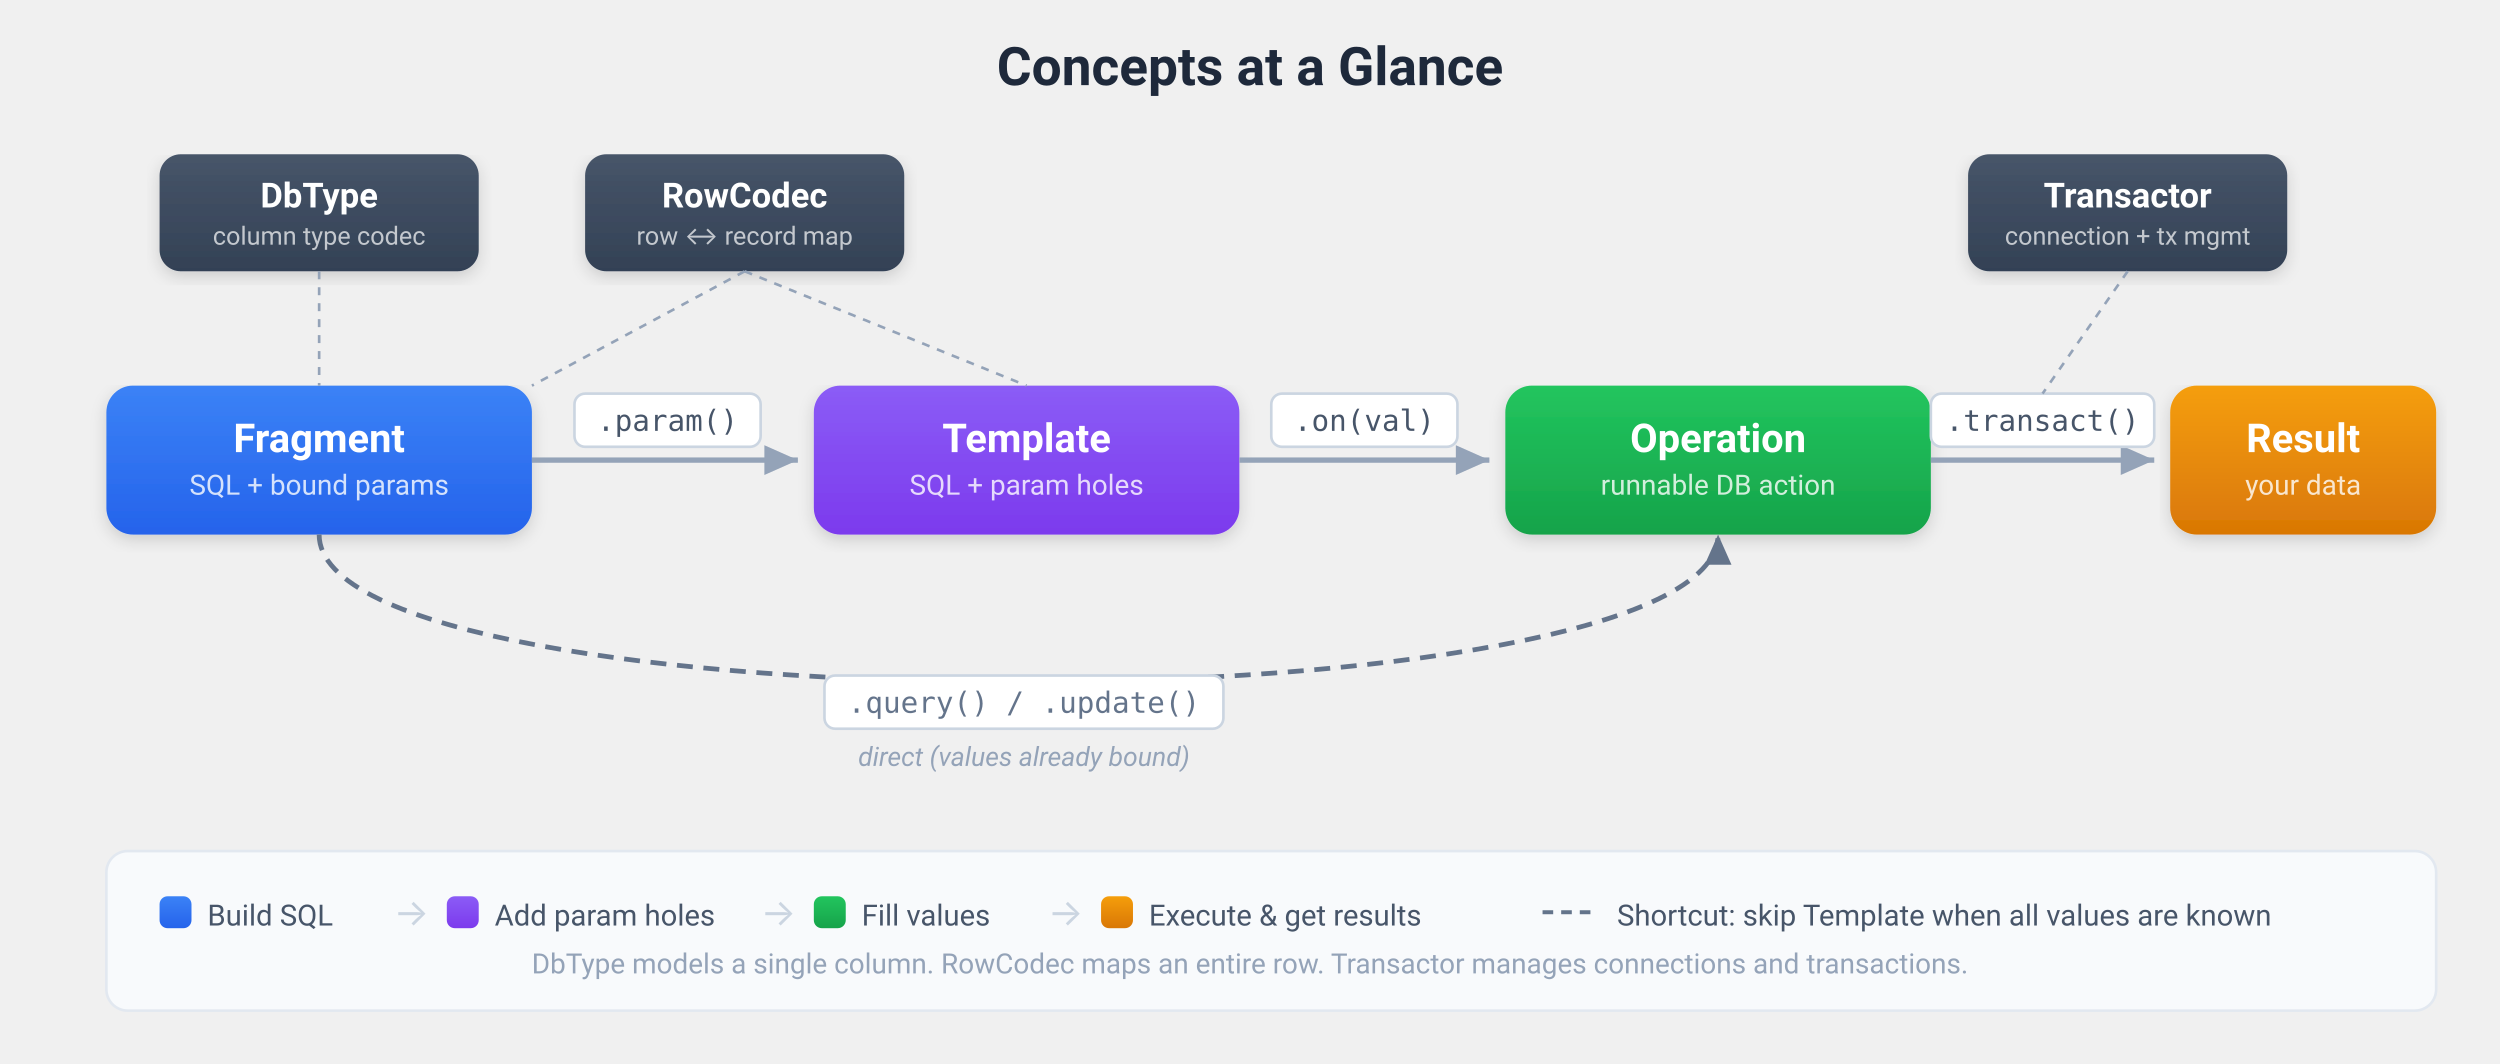
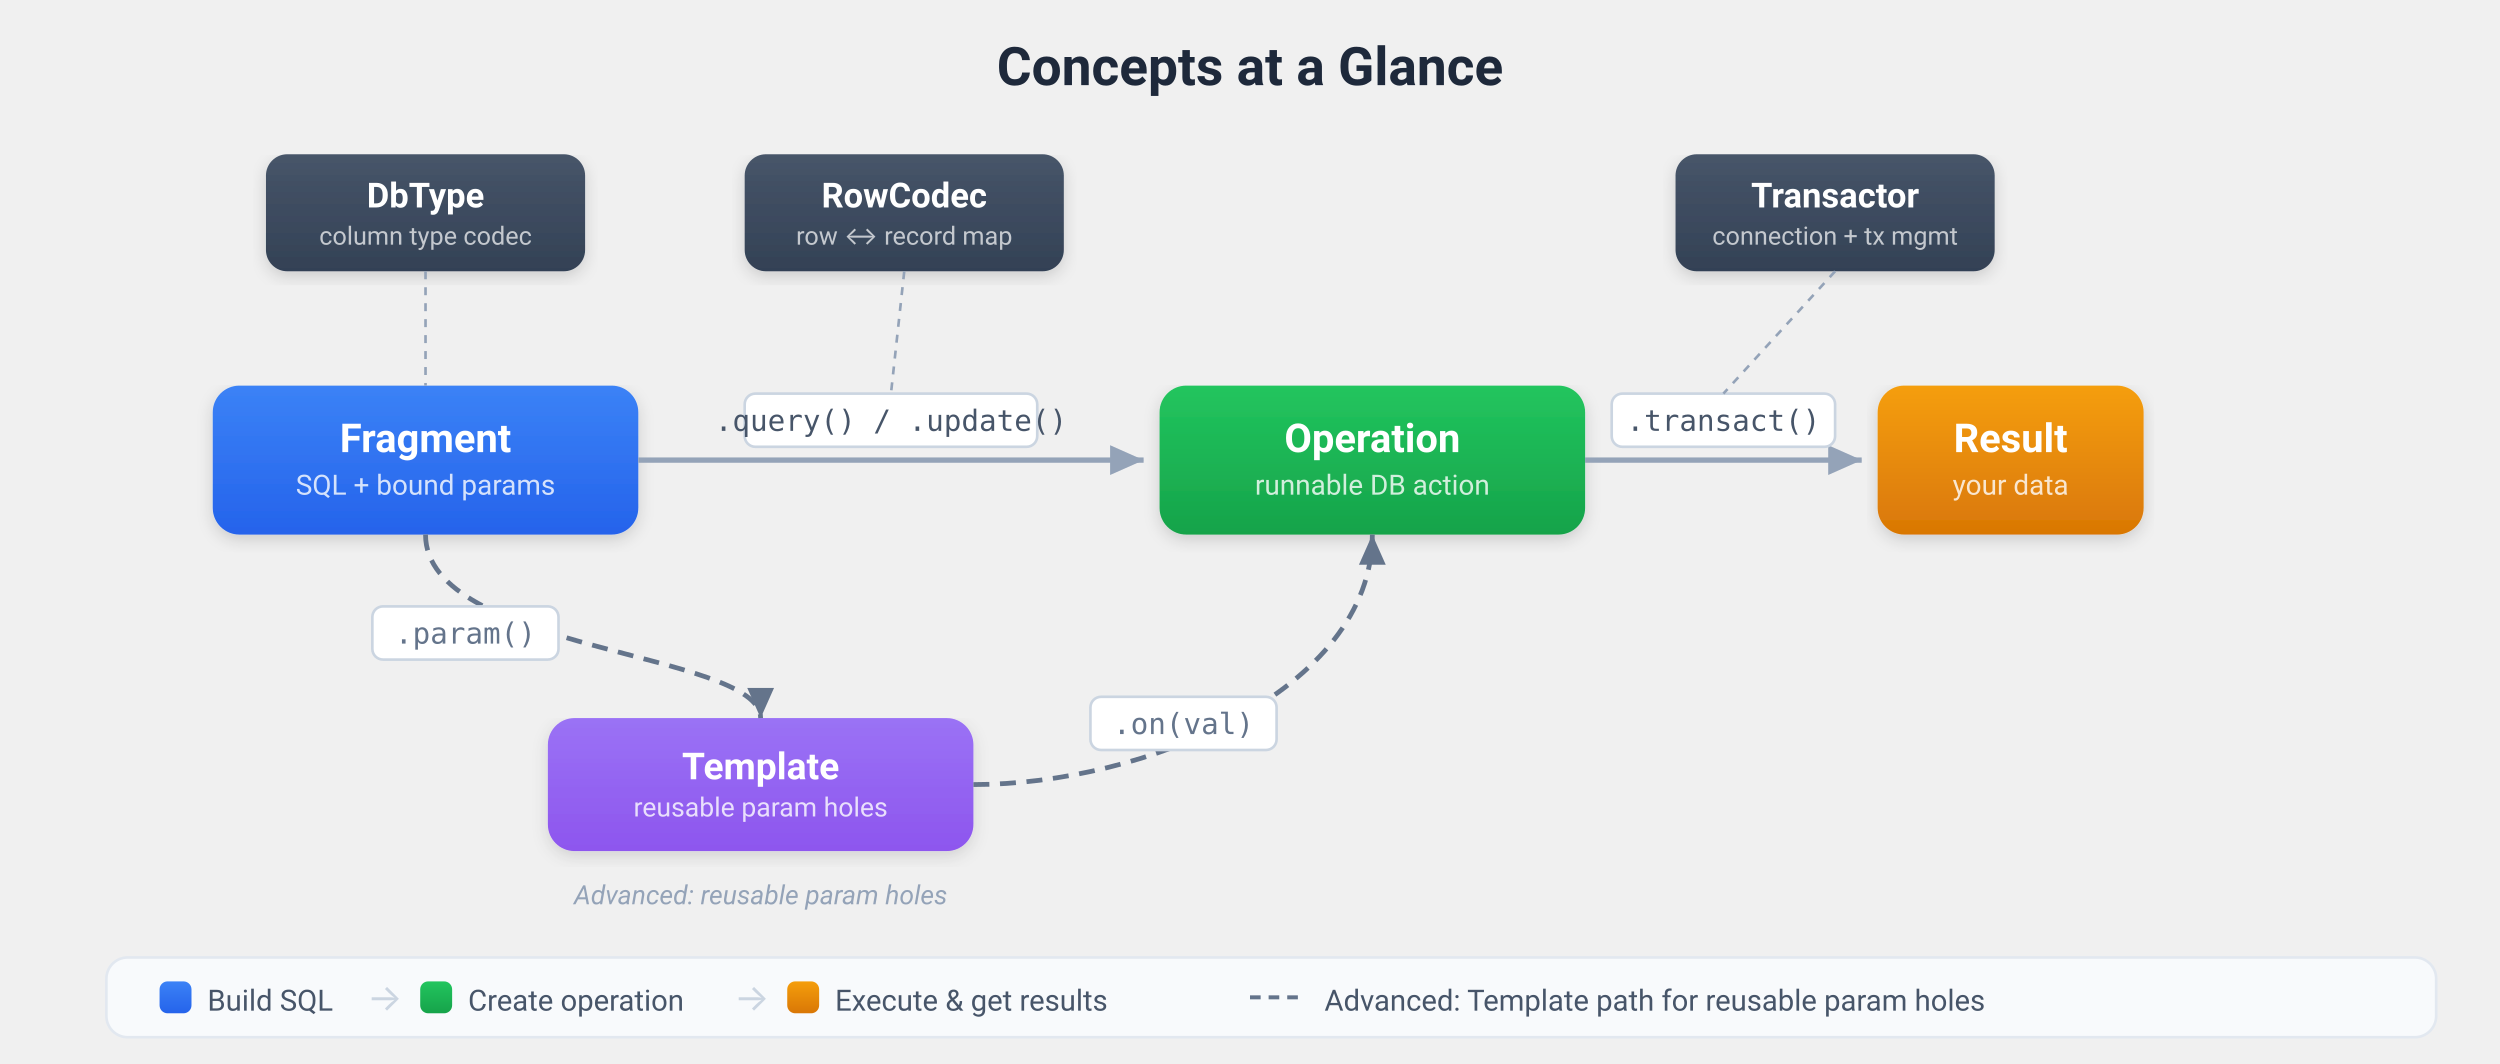
<svg xmlns="http://www.w3.org/2000/svg" viewBox="0 0 940 400" font-family="-apple-system, BlinkMacSystemFont, 'Segoe UI', Roboto, sans-serif">
  <defs>
    <marker id="arr" viewBox="0 0 10 10" refX="9" refY="5" markerWidth="7" markerHeight="7" orient="auto-start-reverse">
      <path d="M 0 1 L 9 5 L 0 9 z" fill="#94a3b8" />
    </marker>
    <marker id="arr-dash" viewBox="0 0 10 10" refX="9" refY="5" markerWidth="7" markerHeight="7" orient="auto-start-reverse">
      <path d="M 0 1 L 9 5 L 0 9 z" fill="#64748b" />
    </marker>
    <linearGradient id="gFragment" x1="0" y1="0" x2="0" y2="1">
      <stop offset="0%" stop-color="#3b82f6" />
      <stop offset="100%" stop-color="#2563eb" />
    </linearGradient>
    <linearGradient id="gTemplate" x1="0" y1="0" x2="0" y2="1">
      <stop offset="0%" stop-color="#8b5cf6" />
      <stop offset="100%" stop-color="#7c3aed" />
    </linearGradient>
    <linearGradient id="gOperation" x1="0" y1="0" x2="0" y2="1">
      <stop offset="0%" stop-color="#22c55e" />
      <stop offset="100%" stop-color="#16a34a" />
    </linearGradient>
    <linearGradient id="gResult" x1="0" y1="0" x2="0" y2="1">
      <stop offset="0%" stop-color="#f59e0b" />
      <stop offset="100%" stop-color="#d97706" />
    </linearGradient>
    <linearGradient id="gSupport" x1="0" y1="0" x2="0" y2="1">
      <stop offset="0%" stop-color="#475569" />
      <stop offset="100%" stop-color="#334155" />
    </linearGradient>
    <filter id="shadow" x="-4%" y="-4%" width="108%" height="116%">
      <feDropShadow dx="0" dy="2" stdDeviation="3" flood-opacity="0.15" />
    </filter>
  </defs>
  <text x="470" y="32" text-anchor="middle" font-size="20" font-weight="700" fill="#1e293b">Concepts at a Glance</text>
-   <rect x="40" y="145" width="160" height="56" rx="10" fill="url(#gFragment)" filter="url(#shadow)" />
-   <text x="120" y="170" text-anchor="middle" font-size="15" font-weight="700" fill="white">Fragment</text>
-   <text x="120" y="186" text-anchor="middle" font-size="10.5" fill="rgba(255,255,255,0.8)">SQL + bound params</text>
-   <line x1="200" y1="173" x2="300" y2="173" stroke="#94a3b8" stroke-width="2" marker-end="url(#arr)" />
-   <rect x="216" y="148" width="70" height="20" rx="4" fill="white" stroke="#cbd5e1" stroke-width="1" />
-   <text x="251" y="162" text-anchor="middle" font-size="11" fill="#475569" font-family="'SF Mono', 'Fira Code', monospace">.param()</text>
-   <rect x="306" y="145" width="160" height="56" rx="10" fill="url(#gTemplate)" filter="url(#shadow)" />
-   <text x="386" y="170" text-anchor="middle" font-size="15" font-weight="700" fill="white">Template</text>
-   <text x="386" y="186" text-anchor="middle" font-size="10.5" fill="rgba(255,255,255,0.8)">SQL + param holes</text>
-   <line x1="466" y1="173" x2="560" y2="173" stroke="#94a3b8" stroke-width="2" marker-end="url(#arr)" />
-   <rect x="478" y="148" width="70" height="20" rx="4" fill="white" stroke="#cbd5e1" stroke-width="1" />
-   <text x="513" y="162" text-anchor="middle" font-size="11" fill="#475569" font-family="'SF Mono', 'Fira Code', monospace">.on(val)</text>
-   <rect x="566" y="145" width="160" height="56" rx="10" fill="url(#gOperation)" filter="url(#shadow)" />
-   <text x="646" y="170" text-anchor="middle" font-size="15" font-weight="700" fill="white">Operation</text>
-   <text x="646" y="186" text-anchor="middle" font-size="10.5" fill="rgba(255,255,255,0.8)">runnable DB action</text>
-   <line x1="726" y1="173" x2="810" y2="173" stroke="#94a3b8" stroke-width="2" marker-end="url(#arr)" />
-   <rect x="726" y="148" width="84" height="20" rx="4" fill="white" stroke="#cbd5e1" stroke-width="1" />
-   <text x="768" y="162" text-anchor="middle" font-size="11" fill="#475569" font-family="'SF Mono', 'Fira Code', monospace">.transact()</text>
-   <rect x="816" y="145" width="100" height="56" rx="10" fill="url(#gResult)" filter="url(#shadow)" />
-   <text x="866" y="170" text-anchor="middle" font-size="15" font-weight="700" fill="white">Result</text>
-   <text x="866" y="186" text-anchor="middle" font-size="10.5" fill="rgba(255,255,255,0.8)">your data</text>
-   <path d="M 120 201 C 120 275, 646 275, 646 201" fill="none" stroke="#64748b" stroke-width="1.8" stroke-dasharray="6,4" marker-end="url(#arr-dash)" />
-   <rect x="310" y="254" width="150" height="20" rx="4" fill="white" stroke="#cbd5e1" stroke-width="1" />
-   <text x="385" y="268" text-anchor="middle" font-size="11" fill="#64748b" font-family="'SF Mono', 'Fira Code', monospace">.query() / .update()</text>
-   <text x="385" y="288" text-anchor="middle" font-size="10" fill="#94a3b8" font-style="italic">direct (values already bound)</text>
-   <rect x="60" y="58" width="120" height="44" rx="8" fill="url(#gSupport)" filter="url(#shadow)" />
-   <text x="120" y="78" text-anchor="middle" font-size="13" font-weight="600" fill="white">DbType</text>
-   <text x="120" y="92" text-anchor="middle" font-size="9.5" fill="rgba(255,255,255,0.7)">column type codec</text>
-   <rect x="220" y="58" width="120" height="44" rx="8" fill="url(#gSupport)" filter="url(#shadow)" />
-   <text x="280" y="78" text-anchor="middle" font-size="13" font-weight="600" fill="white">RowCodec</text>
-   <text x="280" y="92" text-anchor="middle" font-size="9.5" fill="rgba(255,255,255,0.7)">row ↔ record map</text>
-   <rect x="740" y="58" width="120" height="44" rx="8" fill="url(#gSupport)" filter="url(#shadow)" />
-   <text x="800" y="78" text-anchor="middle" font-size="13" font-weight="600" fill="white">Transactor</text>
-   <text x="800" y="92" text-anchor="middle" font-size="9.5" fill="rgba(255,255,255,0.7)">connection + tx mgmt</text>
-   <line x1="120" y1="102" x2="120" y2="145" stroke="#94a3b8" stroke-width="1" stroke-dasharray="3,3" />
-   <line x1="280" y1="102" x2="200" y2="145" stroke="#94a3b8" stroke-width="1" stroke-dasharray="3,3" />
-   <line x1="280" y1="102" x2="386" y2="145" stroke="#94a3b8" stroke-width="1" stroke-dasharray="3,3" />
-   <line x1="800" y1="102" x2="768" y2="148" stroke="#94a3b8" stroke-width="1" stroke-dasharray="3,3" />
-   <rect x="40" y="320" width="876" height="60" rx="8" fill="#f8fafc" stroke="#e2e8f0" stroke-width="1" />
-   <rect x="60" y="337" width="12" height="12" rx="3" fill="url(#gFragment)" />
-   <text x="78" y="348" font-size="11" fill="#475569">Build SQL</text>
-   <text x="148" y="348" font-size="14" fill="#cbd5e1">→</text>
-   <rect x="168" y="337" width="12" height="12" rx="3" fill="url(#gTemplate)" />
-   <text x="186" y="348" font-size="11" fill="#475569">Add param holes</text>
-   <text x="286" y="348" font-size="14" fill="#cbd5e1">→</text>
-   <rect x="306" y="337" width="12" height="12" rx="3" fill="url(#gOperation)" />
-   <text x="324" y="348" font-size="11" fill="#475569">Fill values</text>
-   <text x="394" y="348" font-size="14" fill="#cbd5e1">→</text>
-   <rect x="414" y="337" width="12" height="12" rx="3" fill="url(#gResult)" />
-   <text x="432" y="348" font-size="11" fill="#475569">Execute &amp; get results</text>
-   <line x1="580" y1="343" x2="600" y2="343" stroke="#64748b" stroke-width="1.5" stroke-dasharray="4,3" />
-   <text x="608" y="348" font-size="11" fill="#475569">Shortcut: skip Template when all values are known</text>
-   <text x="470" y="366" text-anchor="middle" font-size="10.5" fill="#94a3b8">DbType models a single column. RowCodec maps an entire row. Transactor manages connections and transactions.</text>
+   <rect x="80" y="145" width="160" height="56" rx="10" fill="url(#gFragment)" filter="url(#shadow)" />
+   <text x="160" y="170" text-anchor="middle" font-size="15" font-weight="700" fill="white">Fragment</text>
+   <text x="160" y="186" text-anchor="middle" font-size="10.5" fill="rgba(255,255,255,0.8)">SQL + bound params</text>
+   <line x1="240" y1="173" x2="430" y2="173" stroke="#94a3b8" stroke-width="2" marker-end="url(#arr)" />
+   <rect x="280" y="148" width="110" height="20" rx="4" fill="white" stroke="#cbd5e1" stroke-width="1" />
+   <text x="335" y="162" text-anchor="middle" font-size="11" fill="#475569" font-family="'SF Mono', 'Fira Code', monospace">.query() / .update()</text>
+   <rect x="436" y="145" width="160" height="56" rx="10" fill="url(#gOperation)" filter="url(#shadow)" />
+   <text x="516" y="170" text-anchor="middle" font-size="15" font-weight="700" fill="white">Operation</text>
+   <text x="516" y="186" text-anchor="middle" font-size="10.5" fill="rgba(255,255,255,0.8)">runnable DB action</text>
+   <line x1="596" y1="173" x2="700" y2="173" stroke="#94a3b8" stroke-width="2" marker-end="url(#arr)" />
+   <rect x="606" y="148" width="84" height="20" rx="4" fill="white" stroke="#cbd5e1" stroke-width="1" />
+   <text x="648" y="162" text-anchor="middle" font-size="11" fill="#475569" font-family="'SF Mono', 'Fira Code', monospace">.transact()</text>
+   <rect x="706" y="145" width="100" height="56" rx="10" fill="url(#gResult)" filter="url(#shadow)" />
+   <text x="756" y="170" text-anchor="middle" font-size="15" font-weight="700" fill="white">Result</text>
+   <text x="756" y="186" text-anchor="middle" font-size="10.5" fill="rgba(255,255,255,0.8)">your data</text>
+   <rect x="206" y="270" width="160" height="50" rx="10" fill="url(#gTemplate)" filter="url(#shadow)" opacity="0.85" />
+   <text x="286" y="293" text-anchor="middle" font-size="14" font-weight="700" fill="white">Template</text>
+   <text x="286" y="307" text-anchor="middle" font-size="10" fill="rgba(255,255,255,0.8)">reusable param holes</text>
+   <path d="M 160 201 C 160 245, 286 245, 286 270" fill="none" stroke="#64748b" stroke-width="1.8" stroke-dasharray="6,4" marker-end="url(#arr-dash)" />
+   <rect x="140" y="228" width="70" height="20" rx="4" fill="white" stroke="#cbd5e1" stroke-width="1" />
+   <text x="175" y="242" text-anchor="middle" font-size="11" fill="#64748b" font-family="'SF Mono', 'Fira Code', monospace">.param()</text>
+   <path d="M 366 295 C 430 295, 516 260, 516 201" fill="none" stroke="#64748b" stroke-width="1.8" stroke-dasharray="6,4" marker-end="url(#arr-dash)" />
+   <rect x="410" y="262" width="70" height="20" rx="4" fill="white" stroke="#cbd5e1" stroke-width="1" />
+   <text x="445" y="276" text-anchor="middle" font-size="11" fill="#64748b" font-family="'SF Mono', 'Fira Code', monospace">.on(val)</text>
+   <text x="286" y="340" text-anchor="middle" font-size="10" fill="#94a3b8" font-style="italic">Advanced: reusable param holes</text>
+   <rect x="100" y="58" width="120" height="44" rx="8" fill="url(#gSupport)" filter="url(#shadow)" />
+   <text x="160" y="78" text-anchor="middle" font-size="13" font-weight="600" fill="white">DbType</text>
+   <text x="160" y="92" text-anchor="middle" font-size="9.5" fill="rgba(255,255,255,0.7)">column type codec</text>
+   <rect x="280" y="58" width="120" height="44" rx="8" fill="url(#gSupport)" filter="url(#shadow)" />
+   <text x="340" y="78" text-anchor="middle" font-size="13" font-weight="600" fill="white">RowCodec</text>
+   <text x="340" y="92" text-anchor="middle" font-size="9.5" fill="rgba(255,255,255,0.7)">row ↔ record map</text>
+   <rect x="630" y="58" width="120" height="44" rx="8" fill="url(#gSupport)" filter="url(#shadow)" />
+   <text x="690" y="78" text-anchor="middle" font-size="13" font-weight="600" fill="white">Transactor</text>
+   <text x="690" y="92" text-anchor="middle" font-size="9.5" fill="rgba(255,255,255,0.7)">connection + tx mgmt</text>
+   <line x1="160" y1="102" x2="160" y2="145" stroke="#94a3b8" stroke-width="1" stroke-dasharray="3,3" />
+   <line x1="340" y1="102" x2="335" y2="148" stroke="#94a3b8" stroke-width="1" stroke-dasharray="3,3" />
+   <line x1="690" y1="102" x2="648" y2="148" stroke="#94a3b8" stroke-width="1" stroke-dasharray="3,3" />
+   <rect x="40" y="360" width="876" height="30" rx="8" fill="#f8fafc" stroke="#e2e8f0" stroke-width="1" />
+   <rect x="60" y="369" width="12" height="12" rx="3" fill="url(#gFragment)" />
+   <text x="78" y="380" font-size="11" fill="#475569">Build SQL</text>
+   <text x="138" y="380" font-size="14" fill="#cbd5e1">→</text>
+   <rect x="158" y="369" width="12" height="12" rx="3" fill="url(#gOperation)" />
+   <text x="176" y="380" font-size="11" fill="#475569">Create operation</text>
+   <text x="276" y="380" font-size="14" fill="#cbd5e1">→</text>
+   <rect x="296" y="369" width="12" height="12" rx="3" fill="url(#gResult)" />
+   <text x="314" y="380" font-size="11" fill="#475569">Execute &amp; get results</text>
+   <line x1="470" y1="375" x2="490" y2="375" stroke="#64748b" stroke-width="1.5" stroke-dasharray="4,3" />
+   <text x="498" y="380" font-size="11" fill="#475569">Advanced: Template path for reusable param holes</text>
</svg>
